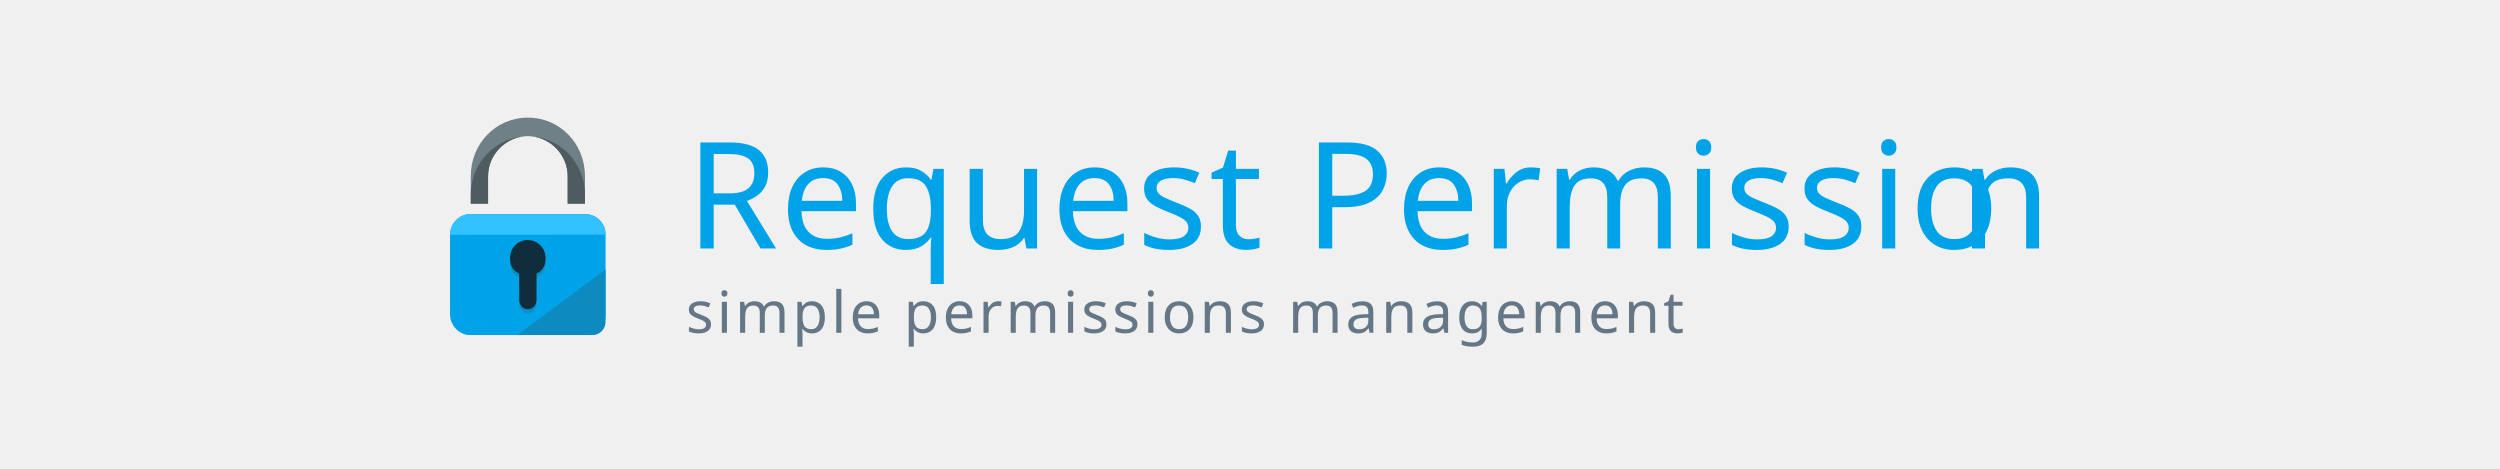
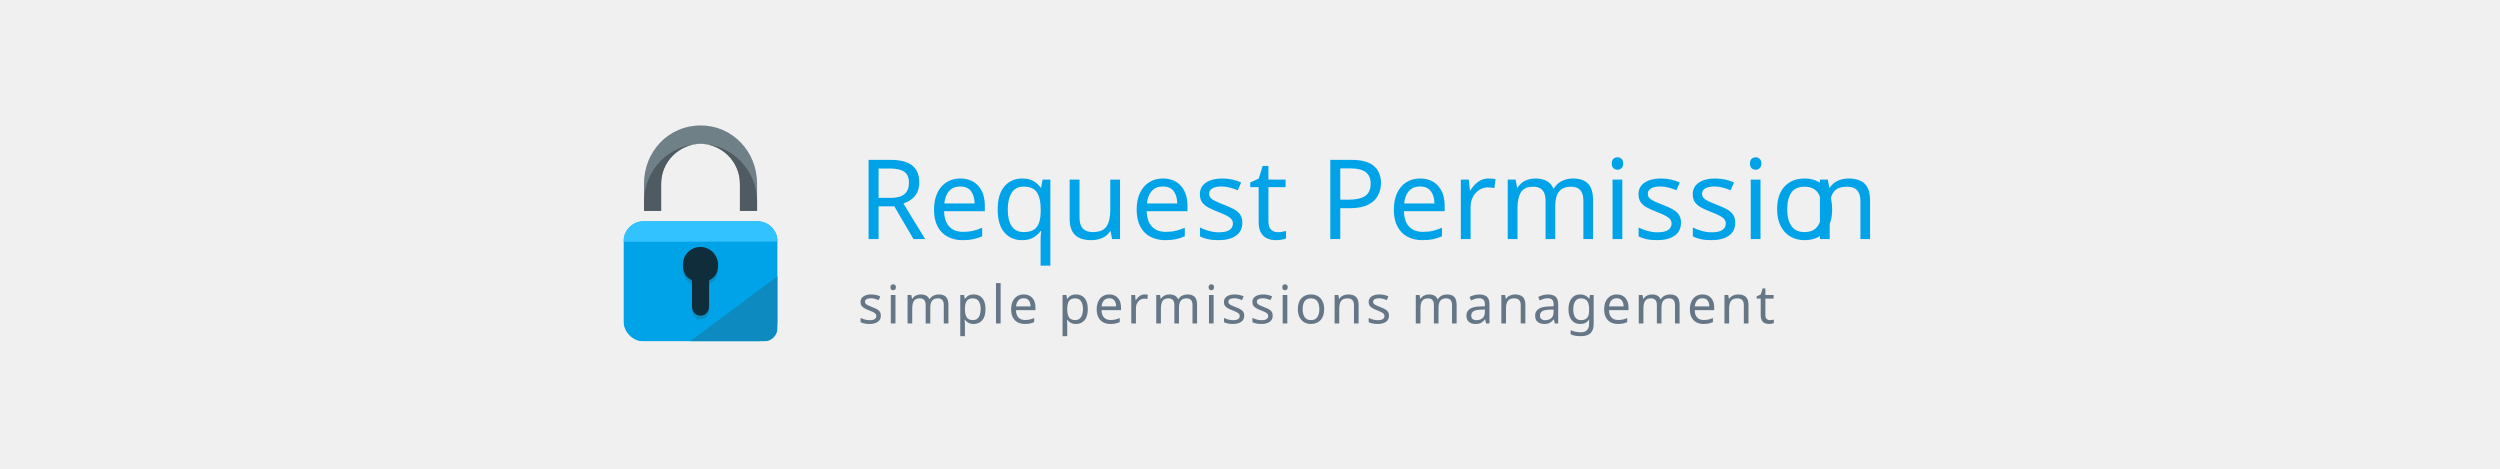
<svg xmlns="http://www.w3.org/2000/svg" xmlns:xlink="http://www.w3.org/1999/xlink" width="1600px" height="300px" viewBox="0 0 1600 300" version="1.1" style="background: #FFFFFF;">
  <defs>
-     <polygon id="path-1" points="0.021 0.156 0.021 77.654 99.675 77.654 99.675 0.156 0.021 0.156" />
+     <polygon id="path-1" points="0.021 0.155 0.021 77.099 98.678 77.099 98.678 0.155 0.021 0.155" />
  </defs>
  <g id="Page-1" stroke="none" stroke-width="1" fill="none" fill-rule="evenodd">
    <g id="request-permission---baner">
-       <g id="Group-3" transform="translate(288, 64)">
-         <g id="Group-2" transform="translate(151, 0)">
+       <g id="Group-3" transform="translate(399, 80)">
+         <g id="Group-2" transform="translate(150, 2)">
          <g id="Group">
-             <text id="simple-permissions-m" font-family="AvenirNext-Medium, Avenir Next" font-size="37" font-weight="400" letter-spacing="2.114" fill="#657786">
-               <tspan x="0" y="149">simple permissions management </tspan>
+             <text id="simple-permissions-m" font-family="AvenirNext-Medium, Avenir Next" font-size="34" font-weight="400" letter-spacing="1.943" fill="#657786">
+               <tspan x="0" y="125">simple permissions management </tspan>
            </text>
-             <text id="Request-Permissio" font-family="AvenirNext-DemiBold, Avenir Next" font-size="95" font-weight="500" letter-spacing="1" fill="#00A3E8">
-               <tspan x="0" y="95">Request Permissio</tspan>
+             <text id="Request-Permission" font-family="AvenirNext-DemiBold, Avenir Next" font-size="71" font-weight="500" letter-spacing="0.7" fill="#00A3E8">
+               <tspan x="0" y="71">Request Permissio</tspan>
+               <tspan x="609.72" y="71">n</tspan>
            </text>
          </g>
        </g>
-         <text id="n" font-family="AvenirNext-DemiBold, Avenir Next" font-size="95" font-weight="500" letter-spacing="1" fill="#00A3E8">
-           <tspan x="966" y="95">n</tspan>
-         </text>
-         <g id="padlock" transform="translate(0, 11)">
-           <g id="Group-5" transform="translate(0, 61.84222)">
+         <g id="padlock">
+           <g id="Group-5" transform="translate(0, 61.40049)">
            <mask id="mask-2" fill="white">
              <use xlink:href="#path-1" />
            </mask>
            <g id="Clip-2" />
-             <path d="M99.675,64.26 C99.675,71.5 93.805,77.654 86.558,77.654 L13.113,77.654 C5.87,77.654 0,71.5 0,64.26 L0,13.566 C0,6.326 5.87,0.156 13.113,0.156 L86.556,0.156 C93.805,0.156 99.675,6.326 99.675,13.566 L99.675,64.26 Z" id="Fill-1" fill="#00A3E8" mask="url(#mask-2)" />
-             <path d="M99.675,35.526 L99.675,68.867 C99.675,73.617 95.824,77.654 91.069,77.654 L43,77.654" id="Fill-3" fill="#0D8BC1" mask="url(#mask-2)" />
-             <path d="M0,13.418 C0,6.175 5.87,0.156 13.113,0.156 L86.556,0.156 C93.805,0.156 99.675,6.102 99.675,13.342" id="Fill-4" fill="#32C2FF" mask="url(#mask-2)" />
+             <path d="M98.678,63.801 C98.678,70.99 92.867,77.099 85.693,77.099 L12.982,77.099 C5.811,77.099 0,70.99 0,63.801 L0,13.469 C0,6.281 5.811,0.155 12.982,0.155 L85.69,0.155 C92.867,0.155 98.678,6.281 98.678,13.469 L98.678,63.801 Z" id="Fill-1" fill="#00A3E8" mask="url(#mask-2)" />
+             <path d="M98.678,35.272 L98.678,68.375 C98.678,73.091 94.866,77.099 90.159,77.099 L42.57,77.099" id="Fill-3" fill="#0D8BC1" mask="url(#mask-2)" />
+             <path d="M0,13.322 C0,6.131 5.811,0.155 12.982,0.155 L85.69,0.155 C92.867,0.155 98.678,6.058 98.678,13.247" id="Fill-4" fill="#32C2FF" mask="url(#mask-2)" />
          </g>
-           <path d="M61.188,92.593 C61.188,86.177 56.119,80.983 49.708,80.983 C43.296,80.983 38.423,86.177 38.423,92.593 C38.423,96.774 39.871,100.411 44.3,102.455 L44.3,119.196 C44.3,122.539 46.494,125.246 49.837,125.246 C53.18,125.246 55.375,122.538 55.375,119.196 L55.375,102.455 C59.805,100.411 61.188,96.775 61.188,92.593 Z" id="Fill-6" fill="#0B8DC5" />
-           <path d="M61.188,90.232 C61.188,83.819 56.119,78.623 49.708,78.623 C43.296,78.623 38.423,83.819 38.423,90.232 C38.423,94.414 39.871,98.053 44.3,100.094 L44.3,116.836 C44.3,120.178 46.494,122.885 49.837,122.885 C53.18,122.885 55.375,120.177 55.375,116.836 L55.375,100.094 C59.805,98.053 61.188,94.415 61.188,90.232 Z" id="Fill-7" fill="#0F2D3A" />
-           <path d="M22.248,30.038 C22.248,30.145 22.158,30.236 22.052,30.236 L21.661,30.236 C21.55,30.236 21.463,30.145 21.463,30.038 C21.463,29.928 21.55,29.842 21.661,29.842 L22.052,29.842 C22.158,29.842 22.248,29.928 22.248,30.038 Z" id="Fill-8" fill="#0CC4A1" />
-           <path d="M86.385,55.357 L75.31,55.357 L75.31,37.815 C75.31,23.628 64.031,12.088 49.84,12.088 C35.648,12.088 24.365,23.628 24.365,37.815 L24.365,55.357 L13.29,55.357 L13.29,37.815 C13.29,17.121 29.136,0.286 49.84,0.286 C70.539,0.286 86.385,17.121 86.385,37.815 L86.385,55.357 Z" id="Fill-9" fill="#6F8087" />
-           <path d="M13.29,49.619 L13.29,55.357 L24.365,55.357 L24.365,37.815 C24.365,23.628 36.277,12.088 50.471,12.088 C29.768,12.088 13.29,28.925 13.29,49.619 Z" id="Fill-10" fill="#4E5B61" />
-           <path d="M49.21,12.088 C63.4,12.088 75.31,23.628 75.31,37.815 L75.31,55.357 L86.385,55.357 L86.385,49.619 C86.385,28.925 69.91,12.088 49.21,12.088 Z" id="Fill-11" fill="#4E5B61" />
+           <path d="M60.577,91.931 C60.577,85.562 55.558,80.405 49.211,80.405 C42.863,80.405 38.039,85.562 38.039,91.931 C38.039,96.082 39.472,99.693 43.857,101.723 L43.857,118.344 C43.857,121.664 46.029,124.351 49.339,124.351 C52.648,124.351 54.821,121.663 54.821,118.344 L54.821,101.723 C59.207,99.693 60.577,96.084 60.577,91.931 Z" id="Fill-6" fill="#0B8DC5" />
+           <path d="M60.577,89.587 C60.577,83.221 55.558,78.061 49.211,78.061 C42.863,78.061 38.039,83.221 38.039,89.587 C38.039,93.74 39.472,97.352 43.857,99.379 L43.857,116.002 C43.857,119.32 46.029,122.007 49.339,122.007 C52.648,122.007 54.821,119.319 54.821,116.002 L54.821,99.379 C59.207,97.352 60.577,93.741 60.577,89.587 Z" id="Fill-7" fill="#0F2D3A" />
+           <path d="M22.025,29.824 C22.025,29.93 21.937,30.02 21.832,30.02 L21.445,30.02 C21.335,30.02 21.249,29.93 21.249,29.824 C21.249,29.715 21.335,29.629 21.445,29.629 L21.832,29.629 C21.937,29.629 22.025,29.715 22.025,29.824 Z" id="Fill-8" fill="#0CC4A1" />
+           <path d="M85.522,54.961 L74.557,54.961 L74.557,37.545 C74.557,23.46 63.39,12.001 49.342,12.001 C35.292,12.001 24.121,23.46 24.121,37.545 L24.121,54.961 L13.157,54.961 L13.157,37.545 C13.157,16.999 28.845,0.284 49.342,0.284 C69.834,0.284 85.522,16.999 85.522,37.545 L85.522,54.961 Z" id="Fill-9" fill="#6F8087" />
+           <path d="M13.157,49.265 L13.157,54.961 L24.121,54.961 L24.121,37.545 C24.121,23.46 35.915,12.001 49.966,12.001 C29.47,12.001 13.157,28.718 13.157,49.265 Z" id="Fill-10" fill="#4E5B61" />
+           <path d="M48.718,12.001 C62.766,12.001 74.557,23.46 74.557,37.545 L74.557,54.961 L85.522,54.961 L85.522,49.265 C85.522,28.718 69.211,12.001 48.718,12.001 Z" id="Fill-11" fill="#4E5B61" />
        </g>
      </g>
    </g>
  </g>
</svg>
